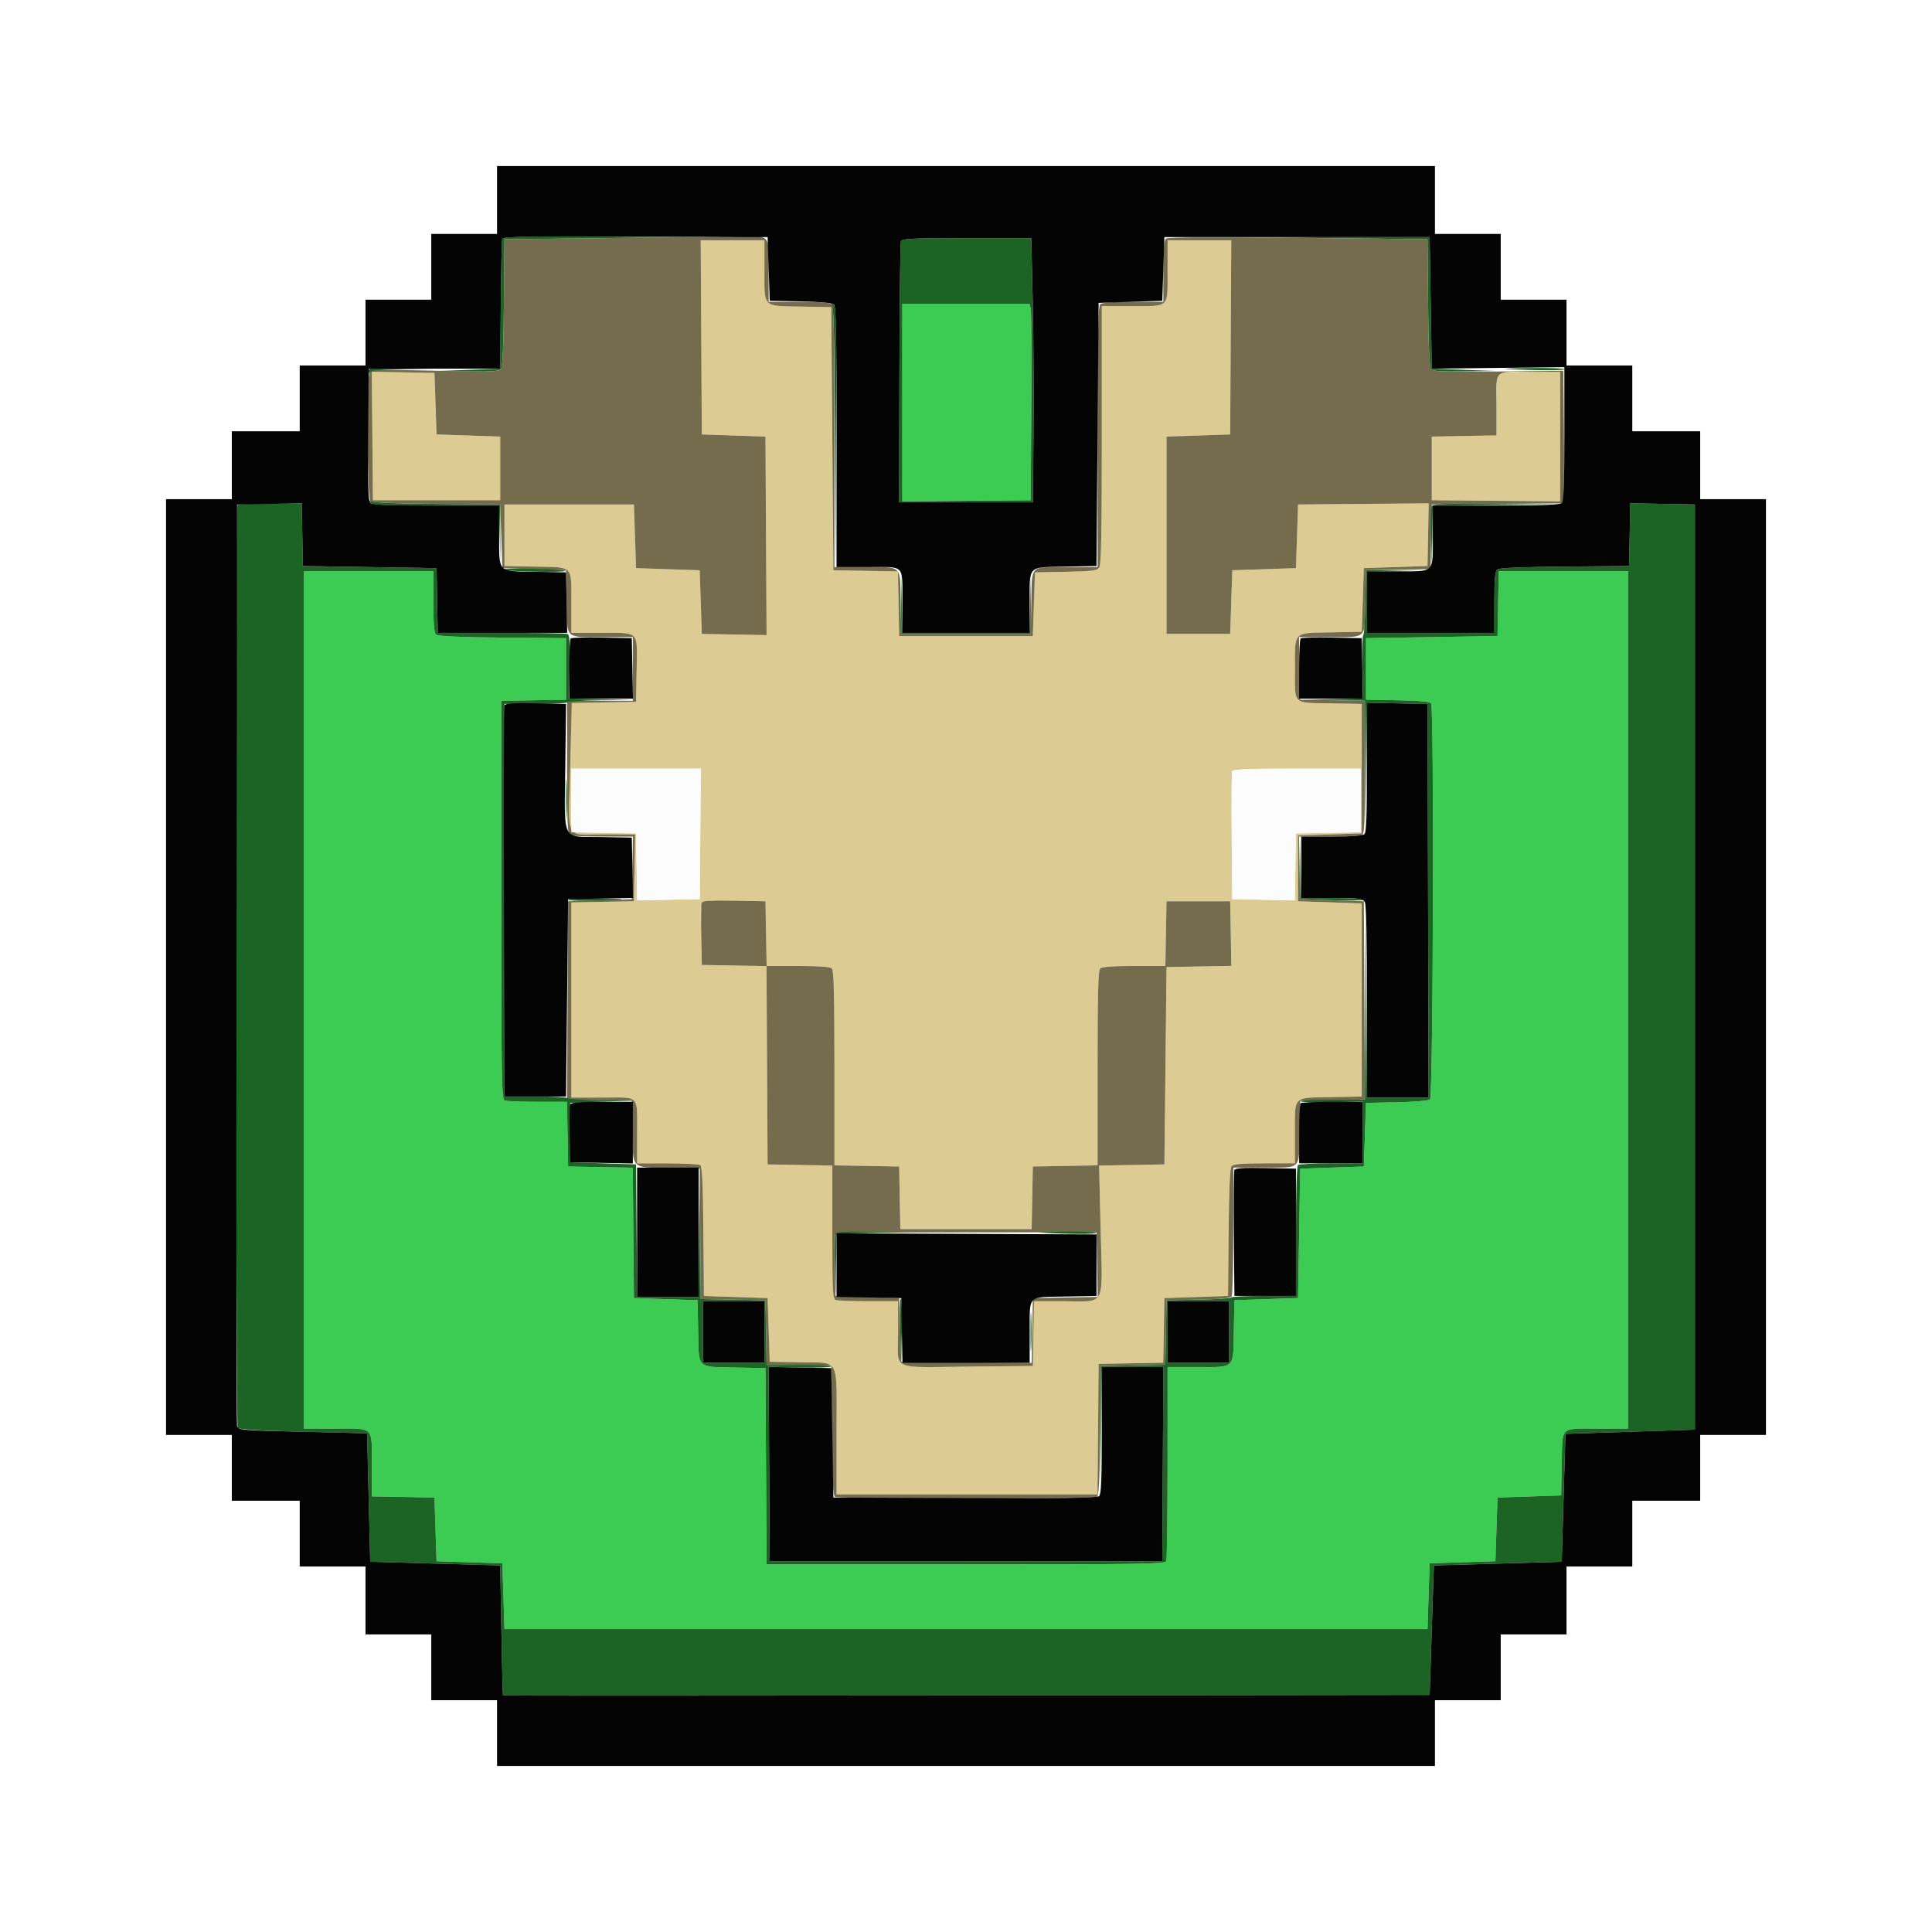
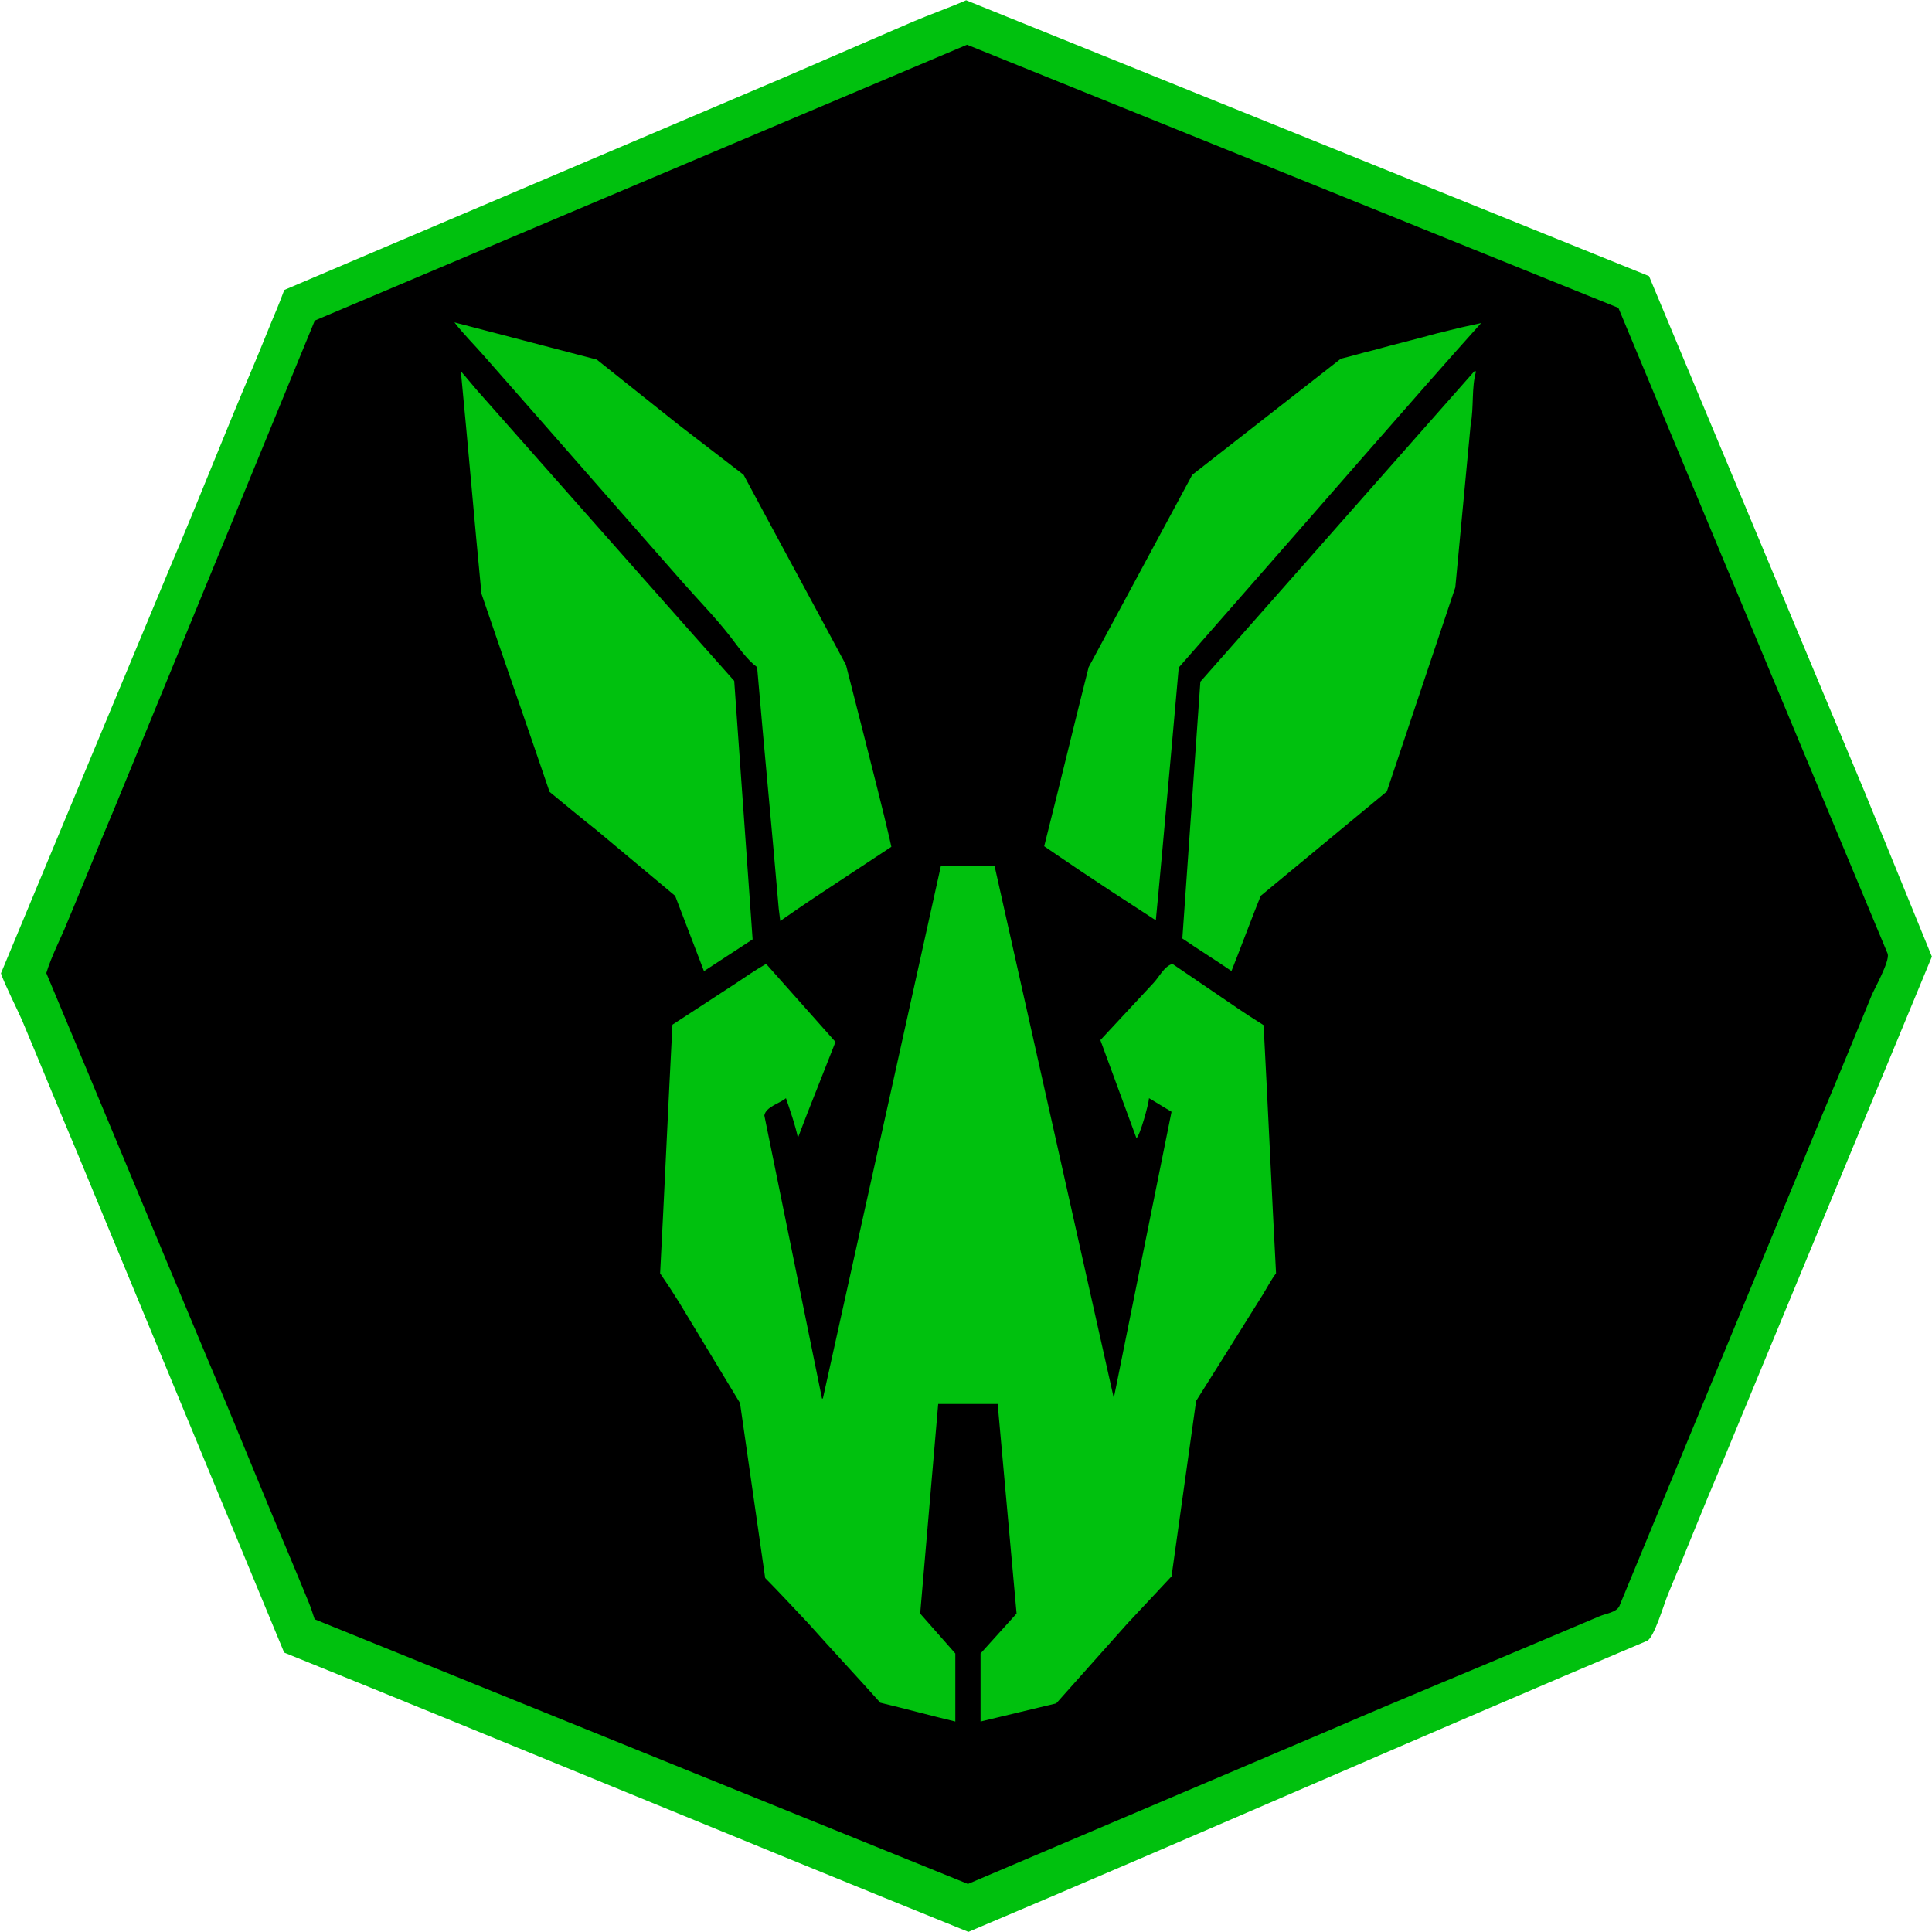
<svg xmlns="http://www.w3.org/2000/svg" width="256" height="256" viewBox="0 0 256 256" fill="none">
-   <path fill-rule="evenodd" clip-rule="evenodd" d="M92.921 44.704L92.994 57.568L97.211 57.708L101.429 57.849L101.502 71L101.575 84.153L97.284 84.075L92.994 83.997L92.853 79.78L92.712 75.562L88.495 75.422L84.277 75.281L84.137 71.064L83.996 66.846H75.421H66.845V70.923V75L70.903 75.078C76.034 75.177 75.702 74.85 75.702 79.814V83.857H79.744C84.786 83.857 84.454 83.501 84.355 88.815L84.277 92.995L80.022 93.072L75.766 93.149L75.559 101.426C75.303 111.683 74.771 110.568 79.918 110.568H84.151L84.074 114.996L83.996 119.424L79.849 119.502L75.702 119.58V132.506V145.432H79.889C84.862 145.432 84.418 144.961 84.418 150.235V154.149L88.425 154.153C90.628 154.155 92.587 154.256 92.778 154.378C93.039 154.543 93.145 156.74 93.2 163.16L93.275 171.721L97.492 171.862L101.71 172.003L101.85 176.22L101.991 180.438L106.049 180.516C111.365 180.618 110.848 179.638 110.848 189.61V198.011H128.135H145.423L145.497 189.365L145.572 180.719L149.853 180.641L154.133 180.563L154.211 176.283L154.288 172.003L158.506 171.862L162.723 171.721L162.798 163.31C162.847 157.677 162.975 154.775 163.183 154.524C163.417 154.243 164.511 154.149 167.537 154.149H171.58V150.106C171.58 145.142 171.248 145.469 176.379 145.37L180.437 145.292V132.499V119.706L176.219 119.565L172.002 119.424V115.066V110.708L176.219 110.568L180.437 110.427V101.851V93.276L176.231 93.198C171.207 93.104 171.59 93.482 171.584 88.62C171.578 83.59 171.288 83.884 176.36 83.791L180.437 83.716L180.577 79.499L180.718 75.281L184.935 75.141L189.153 75L189.231 70.849L189.308 66.697L180.655 66.772L172.002 66.846L171.861 71.064L171.72 75.281L167.503 75.422L163.285 75.562L163.145 79.78L163.004 83.997H158.787H154.569V70.923V57.849L158.787 57.708L163.004 57.568L163.077 44.704L163.15 31.841H158.93H154.71V35.861C154.71 40.882 155.035 40.557 150.014 40.557H145.994V57.655C145.994 70.894 145.914 74.858 145.642 75.223C145.347 75.618 144.642 75.706 141.214 75.768L137.137 75.844L136.996 80.061L136.856 84.278H127.999H119.142L119.065 79.998L118.987 75.718L114.707 75.64L110.426 75.562L110.285 58.13L110.145 40.698L106.068 40.622C100.991 40.529 101.288 40.833 101.288 35.724V31.841H97.068H92.847L92.921 44.704ZM49.338 57.771L49.413 66.284H57.848H66.283V62.066V57.849L62.065 57.708L57.848 57.568L57.707 53.491L57.566 49.414L53.415 49.336L49.264 49.258L49.338 57.771ZM198.478 49.461C198.375 49.563 198.291 51.459 198.291 53.671V57.693L194.003 57.772L189.715 57.849V62.066V66.284L198.22 66.358L206.726 66.433V57.853V49.273H202.696C200.479 49.273 198.581 49.358 198.478 49.461ZM92.787 110.497L92.712 119.143L88.572 119.221L84.432 119.299L84.355 114.863L84.277 110.427L79.99 110.35L75.702 110.272V106.062V101.851H84.282H92.861L92.787 110.497ZM180.296 106.062V110.272L176.008 110.35L171.72 110.427L171.643 114.863L171.566 119.299L167.426 119.221L163.285 119.143L163.211 110.852C163.169 106.292 163.197 102.401 163.272 102.206C163.377 101.932 165.315 101.851 171.852 101.851H180.296V106.062ZM101.506 123.712L101.584 128H105.737C108.593 128 109.997 128.105 110.229 128.337C110.481 128.59 110.567 131.91 110.567 141.545V154.415L114.854 154.493L119.142 154.57L119.22 158.717L119.297 162.865H127.999H136.7L136.778 158.717L136.856 154.57L141.143 154.493L145.431 154.415V141.545C145.431 131.91 145.516 128.59 145.769 128.337C146.001 128.105 147.404 128 150.26 128H154.414L154.492 123.712L154.569 119.424H158.787H163.004L163.082 123.705L163.16 127.985L158.864 128.063L154.569 128.141L154.429 141.215L154.288 154.289L149.962 154.367L145.636 154.444L145.84 162.967C146.092 173.411 146.59 172.424 141.061 172.424H137.011L136.933 176.712L136.856 181L128.561 181.079C117.802 181.181 119.002 181.739 119.002 176.636V172.424H115.088C112.936 172.424 110.975 172.348 110.73 172.254C110.337 172.103 110.285 171.047 110.285 163.264V154.444L105.998 154.366L101.71 154.289L101.637 141.152L101.564 128.015L97.279 127.937L92.994 127.859L92.915 123.936C92.811 118.783 92.363 119.254 97.276 119.346L101.429 119.424L101.506 123.712Z" fill="#DCCC94" />
-   <path fill-rule="evenodd" clip-rule="evenodd" d="M119.565 53.354V66.433L128.07 66.358L136.575 66.284L136.653 53.913C136.696 47.108 136.662 41.257 136.577 40.908L136.424 40.276H127.994H119.565V53.354ZM40.275 132.499V189.294H44.437C49.628 189.294 49.273 188.939 49.273 194.123V198.277L53.42 198.354L57.567 198.432L57.708 202.65L57.848 206.867L62.206 207.008L66.564 207.149L66.705 211.507L66.846 215.865H128H189.153L189.294 211.507L189.435 207.149L193.793 207.008L198.151 206.867L198.291 202.65L198.432 198.432L202.649 198.292L206.867 198.151L206.945 193.946C207.038 188.909 206.634 189.304 211.717 189.299L215.724 189.294V132.499V75.703H207.155H198.587L198.509 79.991L198.432 84.278L189.716 84.419L181 84.56V88.637V92.713L185.205 92.792C188.138 92.846 189.477 92.974 189.629 93.213C190.045 93.867 189.904 145.324 189.486 145.671C189.266 145.853 187.464 146.01 185.057 146.057L181 146.135L180.859 150.353L180.718 154.57L176.501 154.711L172.283 154.851L172.143 163.427L172.002 172.003L167.785 172.143L163.567 172.284L163.489 176.342C163.39 181.472 163.717 181.141 158.753 181.141H154.71V193.77C154.71 200.716 154.634 206.6 154.54 206.844C154.386 207.246 151.783 207.289 127.972 207.289H101.575L101.502 194.285L101.429 181.281L97.371 181.203C92.266 181.104 92.605 181.439 92.509 176.403L92.432 172.284L88.214 172.143L83.997 172.003L83.922 163.364L83.848 154.726L79.564 154.648L75.281 154.57L75.203 150.283L75.125 145.995H71.219C69.071 145.995 67.114 145.918 66.869 145.824C66.468 145.67 66.424 143.068 66.424 119.261V92.869L70.712 92.791L74.999 92.713V88.637V84.56L66.588 84.485C60.955 84.435 58.053 84.308 57.802 84.099C57.521 83.866 57.427 82.772 57.427 79.745V75.703H48.851H40.275V132.499Z" fill="#3CCC54" />
-   <path fill-rule="evenodd" clip-rule="evenodd" d="M79.92 31.555L66.846 31.7L66.771 40.111C66.719 46.091 66.6 48.639 66.363 48.925C66.08 49.266 64.748 49.296 57.621 49.121C50.596 48.949 49.172 48.979 48.966 49.305C48.534 49.987 48.647 66.022 49.086 66.386C49.337 66.595 52.239 66.722 57.872 66.772L66.283 66.846L66.424 71.064L66.565 75.281L70.782 75.422L75 75.562L75.078 79.768C75.171 84.804 74.766 84.409 79.85 84.415L83.856 84.419V88.637V92.854H79.498H75.14V101.681C75.14 109.47 75.192 110.528 75.585 110.678C75.83 110.772 77.794 110.849 79.95 110.849H83.871L83.794 114.996L83.716 119.143L79.498 119.284L75.281 119.424L75.208 132.562L75.135 145.699L79.425 145.777L83.716 145.854L83.793 149.973C83.889 155.009 83.55 154.674 88.655 154.773L92.713 154.852L92.788 163.49L92.862 172.129L97.146 172.207L101.429 172.284L101.507 176.565L101.585 180.845L105.865 180.923L110.145 181L110.22 189.562C110.276 195.981 110.382 198.179 110.642 198.344C111.096 198.632 144.903 198.632 145.357 198.344C145.618 198.179 145.724 195.981 145.779 189.562L145.854 181L150.134 180.923L154.415 180.845L154.493 176.565L154.57 172.284L158.775 172.206C161.708 172.151 163.048 172.024 163.2 171.784C163.32 171.595 163.42 167.676 163.422 163.076L163.427 154.711L167.433 154.707C172.517 154.701 172.112 155.096 172.205 150.06L172.283 145.854L176.574 145.777L180.865 145.699L180.792 132.562L180.718 119.424L176.501 119.284L172.283 119.143L172.205 114.996L172.128 110.849H176.049C178.205 110.849 180.169 110.772 180.414 110.678C180.807 110.528 180.859 109.471 180.859 101.688V92.869L176.571 92.791L172.283 92.714L172.205 88.566L172.128 84.419L176.142 84.415C181.234 84.409 180.828 84.804 180.922 79.768L181 75.562L185.28 75.485L189.56 75.407L189.638 71.127L189.716 66.846L198.357 66.772L206.999 66.697L207.152 66.069C207.237 65.723 207.27 61.771 207.227 57.286L207.148 49.133L198.556 49.226C191.401 49.304 189.909 49.254 189.634 48.922C189.4 48.64 189.281 46.048 189.228 40.111L189.153 31.7L172.002 31.516C160.398 31.391 154.737 31.425 154.5 31.62C154.248 31.828 154.148 33.06 154.148 35.952V39.995H150.127C147.375 39.995 146.001 40.101 145.769 40.332C145.514 40.587 145.432 44.874 145.432 57.905V75.141L141.425 75.145C136.342 75.15 136.747 74.755 136.653 79.792L136.575 83.997H128H119.424L119.346 79.792C119.252 74.755 119.657 75.15 114.574 75.145L110.567 75.141V57.905C110.567 44.874 110.485 40.587 110.23 40.332C109.999 40.101 108.624 39.995 105.872 39.995H101.851V36.082C101.851 30.794 102.309 31.266 97.252 31.345C94.91 31.381 87.111 31.476 79.92 31.555ZM101.289 35.724C101.289 40.833 100.992 40.529 106.069 40.623L110.145 40.698L110.286 58.13L110.427 75.562L114.707 75.64L118.987 75.718L119.065 79.998L119.143 84.279H128H136.856L136.997 80.061L137.138 75.844L141.214 75.768C144.643 75.706 145.348 75.619 145.643 75.223C145.915 74.858 145.994 70.894 145.994 57.655V40.557H150.015C155.035 40.557 154.71 40.882 154.71 35.862V31.841H158.931H163.151L163.078 44.704L163.005 57.568L158.787 57.708L154.57 57.849V70.923V83.997H158.787H163.005L163.145 79.78L163.286 75.562L167.504 75.422L171.721 75.281L171.862 71.064L172.002 66.846L180.656 66.772L189.309 66.697L189.231 70.849L189.153 75L184.936 75.141L180.718 75.281L180.578 79.499L180.437 83.716L176.36 83.791C171.289 83.884 171.579 83.59 171.585 88.62C171.59 93.482 171.207 93.104 176.232 93.198L180.437 93.276V101.852V110.427L176.22 110.568L172.002 110.708V115.066V119.424L176.22 119.565L180.437 119.706V132.499V145.292L176.379 145.37C171.249 145.469 171.58 145.142 171.58 150.106V154.149H167.538C164.511 154.149 163.417 154.243 163.184 154.524C162.975 154.775 162.848 157.677 162.798 163.31L162.724 171.722L158.506 171.862L154.289 172.003L154.211 176.283L154.133 180.564L149.853 180.642L145.573 180.719L145.498 189.365L145.424 198.011H128.136H110.848V189.61C110.848 179.638 111.366 180.618 106.05 180.516L101.992 180.438L101.851 176.22L101.71 172.003L97.493 171.862L93.275 171.722L93.201 163.16C93.145 156.74 93.039 154.543 92.779 154.378C92.588 154.256 90.629 154.155 88.425 154.153L84.419 154.149V150.235C84.419 144.961 84.863 145.432 79.89 145.432H75.703V132.506V119.58L79.85 119.502L83.997 119.424L84.074 114.996L84.152 110.568H79.919C74.772 110.568 75.303 111.683 75.56 101.426L75.766 93.149L80.023 93.072L84.278 92.995L84.356 88.815C84.455 83.501 84.786 83.857 79.745 83.857H75.703V79.814C75.703 74.85 76.034 75.177 70.904 75.078L66.846 75V70.923V66.846H75.421H83.997L84.138 71.064L84.278 75.281L88.496 75.422L92.713 75.562L92.854 79.78L92.994 83.997L97.285 84.075L101.576 84.153L101.502 71.001L101.429 57.849L97.212 57.708L92.994 57.568L92.921 44.704L92.848 31.841H97.068H101.289V35.724ZM57.708 53.491L57.848 57.568L62.066 57.708L66.283 57.849V62.066V66.284H57.848H49.413L49.339 57.771L49.264 49.258L53.416 49.336L57.567 49.414L57.708 53.491ZM206.726 57.853V66.433L198.221 66.358L189.716 66.284V62.066V57.849L194.004 57.772L198.291 57.694V53.671C198.291 48.816 197.833 49.273 202.697 49.273H206.726V57.853ZM92.98 119.642C92.901 119.846 92.873 121.779 92.915 123.936L92.994 127.859L97.279 127.937L101.564 128.015L101.637 141.152L101.71 154.289L105.998 154.367L110.286 154.445V163.264C110.286 171.047 110.338 172.103 110.731 172.254C110.976 172.348 112.937 172.424 115.089 172.424H119.002V176.636C119.002 181.739 117.802 181.181 128.562 181.079L136.856 181L136.934 176.712L137.012 172.424H141.061C146.591 172.424 146.093 173.411 145.841 162.967L145.636 154.445L149.962 154.367L154.289 154.289L154.429 141.215L154.57 128.141L158.865 128.063L163.16 127.985L163.082 123.705L163.005 119.424H158.787H154.57L154.493 123.712L154.415 128H150.261C147.405 128 146.001 128.105 145.769 128.337C145.517 128.59 145.432 131.91 145.432 141.545V154.415L141.144 154.493L136.856 154.57L136.778 158.718L136.701 162.865H128H119.298L119.221 158.718L119.143 154.57L114.855 154.493L110.567 154.415V141.545C110.567 131.91 110.482 128.59 110.23 128.337C109.998 128.105 108.594 128 105.738 128H101.585L101.507 123.712L101.429 119.424L97.276 119.346C94.032 119.286 93.092 119.351 92.98 119.642ZM145.369 167.569L145.447 171.847L141.151 171.925L136.856 172.003L136.779 176.295L136.701 180.587L128.063 180.512L119.424 180.438L119.283 176.22L119.143 172.003L114.925 171.862L110.708 171.722L110.629 167.799C110.586 165.641 110.602 163.743 110.664 163.581C110.742 163.379 116.239 163.287 128.034 163.289L145.291 163.291L145.369 167.569Z" fill="#746C4C" />
-   <path fill-rule="evenodd" clip-rule="evenodd" d="M66.556 31.63C66.484 31.823 66.393 35.777 66.354 40.416L66.283 48.851L62.206 49.004L58.129 49.156L62.101 49.215C65.126 49.259 66.148 49.184 66.385 48.898C66.594 48.647 66.721 45.744 66.771 40.111L66.845 31.7L79.919 31.555L92.994 31.41L79.84 31.344C69.526 31.292 66.659 31.354 66.556 31.63ZM176.079 31.554L189.153 31.7L189.227 40.111C189.277 45.744 189.405 48.647 189.613 48.898C189.852 49.184 190.895 49.259 194.037 49.214L198.15 49.156L193.933 49.003L189.715 48.851L189.575 40.135L189.434 31.419L176.219 31.413L163.004 31.408L176.079 31.554ZM119.378 31.996C119.286 32.236 119.196 40.113 119.177 49.499L119.142 66.565H127.999H136.856L136.944 57.568C136.994 52.619 136.947 44.743 136.842 40.065L136.651 31.559H128.098C120.625 31.559 119.525 31.614 119.378 31.996ZM110.213 40.302C110.481 40.645 110.58 44.783 110.637 58.015L110.711 75.281L110.78 57.953C110.844 41.739 110.816 40.601 110.356 40.24C109.921 39.898 109.904 39.905 110.213 40.302ZM136.577 40.908C136.662 41.256 136.696 47.108 136.653 53.912L136.575 66.284L128.069 66.358L119.564 66.433V53.354V40.276H127.993H136.423L136.577 40.908ZM48.898 48.898C48.794 49.001 48.712 49.222 48.714 49.39C48.717 49.577 48.803 49.561 48.937 49.351C49.09 49.111 50.464 48.981 53.502 48.922L57.848 48.836L53.467 48.773C51.056 48.739 49 48.795 48.898 48.898ZM199.697 48.901C203.464 49.104 207.29 49.115 207.289 48.922C207.288 48.806 205.232 48.735 202.719 48.764C200.206 48.793 198.846 48.855 199.697 48.901ZM48.955 66.495C49.307 66.944 50.075 66.987 57.734 66.987H66.127L66.216 70.853L66.306 74.719L66.294 70.782L66.283 66.846L57.872 66.772C51.723 66.717 49.34 66.603 49.015 66.35C48.621 66.043 48.614 66.059 48.955 66.495ZM31.465 66.893C31.207 67.15 31.235 188.793 31.493 189.192C31.635 189.412 34.353 189.578 40.171 189.72L48.642 189.926L48.848 198.432L49.054 206.939L57.669 207.184L66.283 207.43L66.434 216.005C66.517 220.722 66.612 224.612 66.645 224.652C66.678 224.69 94.319 224.69 128.069 224.652L189.434 224.581L189.715 216.005L189.996 207.43L198.466 207.186L206.935 206.942L207.182 198.469L207.429 189.997L216.004 189.716L224.58 189.435V128.14V66.846L220.3 66.769L216.02 66.691L215.942 70.846L215.864 75L207.312 75.074C201.575 75.124 198.637 75.251 198.385 75.46C198.104 75.694 198.01 76.787 198.01 79.814V83.857H189.575H181.14V79.787V75.718L185.217 75.628L189.294 75.539L185.146 75.55L180.999 75.562L180.922 79.85C180.879 82.208 180.752 84.138 180.641 84.137C180.528 84.137 180.477 86.031 180.527 88.347L180.617 92.557L176.45 92.644L172.283 92.73L176.571 92.792L180.858 92.854L180.925 101.64L180.991 110.427L181.069 101.773L181.148 93.12L185.15 93.198L189.153 93.276L189.225 119.354L189.296 145.432H185.221H181.145L181.069 132.569L180.993 119.705L180.926 132.709L180.858 145.713H176.658C174.347 145.713 172.397 145.808 172.326 145.924C172.254 146.04 174.081 146.097 176.386 146.051L180.577 145.966V150.057V154.148L176.43 154.153C174.149 154.155 172.156 154.25 172.002 154.363C171.825 154.493 171.721 157.754 171.721 163.146V171.721H167.433C165.074 171.721 163.144 171.813 163.145 171.925C163.145 172.037 161.215 172.163 158.857 172.206L154.569 172.284L154.492 176.564L154.414 180.844L150.134 180.923L145.853 181L145.847 189.575L145.84 198.151L145.921 189.646L146.002 181.14H150.078H154.153L154.08 194.004L154.007 206.867H127.999H101.991L101.918 193.99L101.845 181.112L106.039 181.197C108.345 181.243 110.174 181.186 110.102 181.07C110.03 180.954 108.084 180.859 105.778 180.859H101.584L101.506 176.571L101.429 172.284L97.141 172.206L92.853 172.128L92.787 163.49L92.721 154.851L92.642 163.357L92.564 171.862H88.495H84.426L84.352 163.075L84.278 154.289L79.919 154.148L75.561 154.008V150.071V146.135L79.638 145.983L83.715 145.83L79.427 145.772C77.069 145.739 75.14 145.618 75.14 145.502C75.14 145.386 73.274 145.292 70.992 145.292H66.845V119.284V93.276H70.992C73.274 93.276 75.14 93.181 75.14 93.065C75.14 92.949 77.132 92.826 79.568 92.791L83.996 92.729L79.688 92.644L75.381 92.558L75.471 88.35C75.542 85.042 75.481 84.112 75.187 84C74.981 83.921 71.03 83.857 66.408 83.857H58.003L57.925 79.569L57.848 75.281L48.991 75.14L40.134 75L40.056 70.853L39.979 66.705H35.816C33.526 66.705 31.568 66.79 31.465 66.893ZM189.698 67.07C189.621 67.271 189.597 69.201 189.645 71.358L189.733 75.281L189.794 71.138L189.856 66.995L198.361 66.916L206.866 66.838L198.352 66.772C191.584 66.719 189.809 66.78 189.698 67.07ZM66.648 75.477C66.756 75.585 68.706 75.711 70.979 75.758C73.253 75.805 75.024 75.755 74.915 75.647C74.807 75.54 72.857 75.413 70.584 75.366C68.31 75.32 66.539 75.369 66.648 75.477ZM57.426 79.745C57.426 82.772 57.52 83.866 57.801 84.099C58.052 84.308 60.955 84.435 66.588 84.485L74.999 84.559V88.636V92.713L70.711 92.791L66.423 92.869V119.261C66.423 143.068 66.467 145.67 66.868 145.824C67.113 145.918 69.071 145.995 71.219 145.995H75.125L75.203 150.282L75.28 154.57L79.564 154.647L83.847 154.725L83.922 163.364L83.996 172.002L88.214 172.143L92.431 172.284L92.509 176.403C92.604 181.438 92.266 181.104 97.371 181.203L101.429 181.281L101.502 194.285L101.575 207.289H127.972C151.783 207.289 154.385 207.245 154.539 206.844C154.633 206.599 154.71 200.716 154.71 193.77V181.14H158.752C163.716 181.14 163.39 181.472 163.489 176.342L163.567 172.284L167.784 172.143L172.002 172.002L172.142 163.427L172.283 154.851L176.5 154.711L180.718 154.57L180.858 150.353L180.999 146.135L185.057 146.057C187.463 146.01 189.265 145.853 189.485 145.671C189.904 145.324 190.044 93.867 189.629 93.213C189.477 92.973 188.137 92.846 185.205 92.791L180.999 92.713V88.636V84.559L189.715 84.419L198.431 84.278L198.509 79.99L198.587 75.703H207.155H215.723V132.498V189.294L211.717 189.298C206.633 189.304 207.038 188.909 206.944 193.945L206.866 198.151L202.649 198.292L198.431 198.432L198.291 202.65L198.15 206.867L193.792 207.008L189.434 207.148L189.293 211.506L189.153 215.865H127.999H66.845L66.705 211.506L66.564 207.148L62.206 207.008L57.848 206.867L57.707 202.65L57.567 198.432L53.419 198.354L49.272 198.277V194.123C49.272 188.939 49.627 189.294 44.436 189.294H40.275V132.498V75.703H48.85H57.426V79.745ZM119.411 79.78L119.423 83.997H127.999H136.575L136.586 79.92L136.597 75.843L136.508 79.85L136.419 83.857H127.999H119.579L119.49 79.709L119.4 75.562L119.411 79.78ZM74.971 105.928C74.972 108.248 75.014 109.16 75.068 107.954C75.121 106.749 75.12 104.851 75.067 103.737C75.014 102.622 74.97 103.609 74.971 105.928ZM172.271 114.926L172.283 119.143L176.545 119.284C178.888 119.361 180.747 119.329 180.675 119.213C180.603 119.097 178.72 119.002 176.491 119.002H172.438L172.349 114.855L172.259 110.708L172.271 114.926ZM75.323 119.213C75.251 119.329 76.477 119.39 78.048 119.35C83.216 119.215 83.779 119.107 79.585 119.054C77.313 119.026 75.395 119.097 75.323 119.213ZM110.69 163.511C110.613 163.712 110.589 165.641 110.637 167.798L110.725 171.721L110.786 167.581L110.848 163.442L115.136 163.356L119.423 163.271L115.126 163.208C111.819 163.16 110.798 163.229 110.69 163.511ZM137.98 163.335C141.348 163.538 145.369 163.551 145.248 163.357C145.176 163.241 143.195 163.169 140.846 163.198C138.496 163.227 137.207 163.288 137.98 163.335ZM119.282 176.163L119.421 180.437L119.501 176.382C119.544 174.153 119.482 172.229 119.361 172.108C119.241 171.987 119.205 173.812 119.282 176.163ZM101.288 176.501V180.578H97.211H93.134V176.501V172.424H97.211H101.288V176.501ZM136.547 176.501C136.547 178.821 136.59 179.732 136.644 178.527C136.696 177.321 136.696 175.424 136.643 174.309C136.589 173.195 136.546 174.182 136.547 176.501ZM162.864 176.501V180.578H158.787H154.71V176.501V172.424H158.787H162.864V176.501Z" fill="#1C6424" />
-   <path fill-rule="evenodd" clip-rule="evenodd" d="M75.703 106.062V110.272L79.991 110.35L84.279 110.427L84.356 114.863L84.433 119.299L88.574 119.221L92.714 119.143L92.788 110.497L92.863 101.852H84.283H75.703V106.062ZM163.273 102.207C163.199 102.401 163.171 106.292 163.212 110.852L163.287 119.143L167.427 119.221L171.567 119.299L171.644 114.863L171.722 110.427L176.009 110.35L180.297 110.272V106.062V101.852H171.853C165.317 101.852 163.379 101.932 163.273 102.207Z" fill="#FCFCFC" />
-   <path fill-rule="evenodd" clip-rule="evenodd" d="M65.862 26.499V30.997H61.504H57.146V35.355V39.714H52.788H48.43V44.072V48.43H44.072H39.714V52.788V57.146H35.215H30.716V61.645V66.143H26.358H22V128.141V190.138H26.358H30.716V194.496V198.854H35.215H39.714V203.212V207.57H44.072H48.43V212.069V216.568H52.788H57.146V220.926V225.284H61.504H65.862V229.642V234H128H190.138V229.642V225.284H194.496H198.854V220.926V216.568H203.212H207.57V212.069V207.57H211.928H216.286V203.212V198.854H220.785H225.284V194.496V190.138H229.642H234V128.141V66.143H229.642H225.284V61.645V57.146H220.785H216.286V52.788V48.43H211.928H207.57V44.072V39.714H203.212H198.854V35.355V30.997H194.496H190.138V26.499V22H128H65.862V26.499ZM101.851 35.637L101.992 39.854L106.05 39.932C108.456 39.979 110.258 40.136 110.478 40.318C110.778 40.567 110.849 43.945 110.849 57.883V75.141H115.036C120.009 75.141 119.565 74.67 119.565 79.944V83.857H128H136.435V79.814C136.435 74.85 136.103 75.177 141.234 75.078L145.292 75L145.432 57.568L145.573 40.135L149.79 39.995L154.008 39.854L154.149 35.637L154.289 31.419H171.862H189.435L189.576 40.135L189.716 48.852L198.503 48.75L207.289 48.65V57.48C207.289 63.975 207.2 66.401 206.952 66.649C206.704 66.897 204.378 66.987 198.236 66.987H189.857V71.007C189.857 76.028 190.182 75.703 185.161 75.703H181.141V79.78V83.857H189.576H198.011V79.814C198.011 76.787 198.105 75.694 198.386 75.46C198.638 75.252 201.576 75.124 207.313 75.075L215.865 75L215.943 70.846L216.021 66.691L220.301 66.769L224.581 66.846V128.141V189.435L216.005 189.716L207.43 189.997L207.183 198.47L206.936 206.942L198.467 207.186L189.997 207.43L189.716 216.005L189.435 224.581L128.07 224.652C94.32 224.691 66.679 224.691 66.646 224.652C66.613 224.613 66.518 220.722 66.435 216.005L66.284 207.43L57.67 207.184L49.055 206.939L48.849 198.432L48.643 189.924L40.099 189.718C31.688 189.514 31.552 189.501 31.41 188.911C31.331 188.58 31.3 160.981 31.343 127.578L31.419 66.846L35.699 66.769L39.979 66.691L40.057 70.846L40.135 75L48.992 75.141L57.849 75.281L57.926 79.569L58.004 83.857H66.58H75.156L75.078 79.85L75 75.844L70.923 75.768C65.847 75.675 66.143 75.979 66.143 70.87V66.987H57.743C50.972 66.987 49.28 66.912 49.022 66.602C48.795 66.327 48.724 63.706 48.777 57.534L48.852 48.852H57.568H66.284L66.355 40.416C66.394 35.777 66.486 31.823 66.558 31.628C66.662 31.348 70.34 31.289 84.201 31.347L101.711 31.419L101.851 35.637ZM136.843 40.065C136.948 44.743 136.995 52.619 136.945 57.568L136.857 66.565H128H119.143L119.178 49.499C119.197 40.113 119.287 32.237 119.379 31.996C119.526 31.614 120.626 31.56 128.099 31.56H136.652L136.843 40.065ZM75.617 84.599C75.51 84.707 75.422 86.544 75.422 88.684V92.573H79.647H83.872L83.794 88.566L83.716 84.56L79.764 84.482C77.59 84.439 75.724 84.492 75.617 84.599ZM172.338 84.599C172.231 84.707 172.143 86.544 172.143 88.684V92.573H176.368H180.594L180.516 88.566L180.438 84.56L176.485 84.482C174.312 84.439 172.445 84.492 172.338 84.599ZM66.838 93.479C66.763 93.677 66.734 105.415 66.774 119.565L66.846 145.292H70.923H75L75.141 132.217L75.281 119.143L79.577 119.066L83.872 118.988L83.794 114.989L83.716 110.989L79.575 110.911C74.315 110.813 74.786 111.765 74.905 101.472L75 93.276L70.988 93.198C67.932 93.138 66.942 93.206 66.838 93.479ZM181.141 101.647C181.141 107.904 181.051 110.264 180.803 110.511C180.572 110.743 179.198 110.849 176.445 110.849H172.424V114.926V119.003H176.491C180.225 119.003 180.582 119.048 180.85 119.547C181.038 119.898 181.141 124.565 181.141 132.762V145.432H185.219H189.297L189.226 119.354L189.154 93.276L185.147 93.198L181.141 93.12V101.647ZM75.545 146.361C75.467 146.563 75.44 148.366 75.483 150.368L75.562 154.008L79.71 154.086L83.857 154.163V150.079V145.995H79.771C76.674 145.995 75.652 146.083 75.545 146.361ZM172.331 146.182C172.228 146.285 172.143 148.12 172.143 150.259V154.149H176.361H180.578V150.072V145.995H176.548C174.331 145.995 172.434 146.079 172.331 146.182ZM84.419 163.286V171.862H88.496H92.573V163.286V154.711H88.496H84.419V163.286ZM163.557 155.058C163.481 155.258 163.452 159.089 163.493 163.571L163.568 171.721H167.645H171.721V163.286V154.851L167.709 154.773C164.635 154.714 163.664 154.78 163.557 155.058ZM110.849 167.635V171.847L115.137 171.925L119.424 172.003L119.502 176.29L119.58 180.578H128.007H136.435L136.439 176.572C136.445 171.488 136.05 171.893 141.086 171.8L145.292 171.721V167.645V163.568L128.07 163.495L110.849 163.423V167.635ZM93.135 176.501V180.578H97.212H101.289V176.501V172.424H97.212H93.135V176.501ZM154.711 176.501V180.578H158.788H162.865V176.501V172.424H158.788H154.711V176.501ZM101.919 193.996L101.992 206.867H128H154.008L154.081 194.004L154.154 181.141H150.074H145.995V189.541C145.995 196.286 145.919 198.004 145.612 198.259C145.334 198.49 140.447 198.557 127.828 198.505L110.427 198.432L110.286 189.857L110.146 181.281L105.996 181.203L101.846 181.126L101.919 193.996Z" fill="#040404" />
+   <path fill-rule="evenodd" clip-rule="evenodd" d="M40.636 39.592C41.41 39.497 42.047 39.019 42.666 38.751C44.324 38.032 45.989 37.397 47.56 36.707C52.773 34.416 58.072 32.459 63.198 30.214C65.768 29.088 68.268 28.333 70.838 27.209C82.002 22.324 93.481 18.06 104.74 13.142C109.869 10.9 115.152 8.916 120.378 6.649C122.152 5.879 123.996 5.154 125.869 4.365C126.482 4.106 127.234 3.567 127.898 3.403C128.69 3.207 132.615 5.123 133.389 5.447C138.802 7.71 144.319 9.547 149.624 11.819C153.516 13.485 157.412 14.632 161.323 16.267C173.266 21.263 185.67 25.701 197.612 30.695C202.119 32.58 206.697 34.105 211.1 35.985C212.235 36.469 213.393 36.87 214.444 37.308C215.04 37.557 215.759 37.53 216.233 37.909C216.812 38.371 217.426 40.804 217.786 41.636C218.977 44.391 220.136 47.212 221.366 50.052C225.73 60.121 229.876 70.308 234.259 80.471C238.636 90.617 242.846 100.891 247.271 111.129C248.704 114.446 250.107 117.822 251.569 121.228C252.121 122.518 253.132 124.066 253.478 125.437C253.702 126.321 252.667 127.685 252.404 128.323C251.382 130.801 250.541 133.282 249.539 135.657C248.781 137.452 248.373 139.142 247.629 140.946C244.5 148.534 241.566 156.444 238.438 164.031C233.547 175.893 229.319 187.974 224.47 199.74C222.991 203.331 221.761 206.953 220.293 210.44C219.802 211.605 219.542 213.433 218.86 214.408C218.478 214.953 217.243 215.09 216.593 215.37C215.084 216.016 213.525 216.614 211.936 217.293C206.398 219.66 200.712 221.814 195.105 224.266C183.586 229.304 171.647 233.894 160.129 238.935C156.888 240.352 153.701 241.365 150.459 242.782C145.614 244.9 140.596 246.761 135.657 248.914C133.689 249.772 131.629 250.541 129.569 251.439C128.961 251.703 128.427 252.152 127.659 252.28C126.514 251.309 123.265 250.55 121.69 249.875C117.318 248.002 112.787 246.377 108.321 244.465C92.463 237.68 76.073 231.643 60.215 224.868C55.359 222.793 50.412 221.007 45.651 218.976C44.031 218.285 42.413 217.707 40.876 217.053C40.319 216.816 39.75 216.802 39.324 216.452C38.972 216.043 38.968 215.565 38.727 215.008C37.92 213.143 37.185 211.193 36.34 209.238C33.848 203.471 31.585 197.542 29.058 191.684C22.823 177.229 17.179 162.466 10.913 147.92C8.957 143.379 7.172 138.725 5.183 134.093C4.52 132.549 2.791 129.59 2.676 127.842C3.132 127.319 3.208 126.616 3.512 125.918C4.136 124.483 4.755 122.994 5.422 121.469C7.901 115.797 10.307 110.042 12.823 104.276C19.4 89.206 25.825 74.007 32.4 58.829C34.342 54.347 36.276 49.813 38.249 45.243C38.882 43.778 40.465 41.228 40.636 39.592Z" fill="black" />
+   <path fill-rule="evenodd" clip-rule="evenodd" d="M128.018 0.035L218.502 36.585C228.051 59.427 237.601 82.271 247.151 105.117C250.095 112.33 253.04 119.544 255.986 126.758C246.675 149.239 237.364 171.722 228.052 194.207C225.624 199.918 223.366 205.643 221.009 211.28C220.481 212.542 219.217 216.912 218.264 217.412C188.185 230.115 158.4 243.281 128.321 255.985C98.203 243.802 67.771 231.157 37.652 218.975C28.461 196.774 19.27 174.572 10.077 152.368C7.672 146.699 5.346 140.94 2.914 135.174C2.455 134.086 0.485 130.164 0.125 128.971C7.605 110.979 15.251 92.691 22.73 74.699C26.419 66.04 29.826 57.295 33.474 48.729C34.599 46.087 35.613 43.464 36.697 40.914C37.053 40.077 37.069 39.976 37.667 38.423C59.67 29.086 81.902 19.592 103.904 10.255C109.619 7.789 115.307 5.316 120.933 2.89C122.759 2.103 126.273 0.817 128.018 0.035ZM128.136 5.926C99.331 18.109 70.522 30.292 41.711 42.477C32.838 64.076 23.965 85.678 15.091 107.281C12.877 112.5 10.767 117.831 8.525 123.152C8.135 124.078 6.769 126.845 6.134 128.936C13.296 146.007 20.463 163.31 27.625 180.381C31.218 188.817 34.58 197.288 38.13 205.63C39.083 207.87 39.972 210.083 40.875 212.243C41.223 213.073 41.45 213.851 41.693 214.564C70.419 226.186 99.53 238.013 128.256 249.634C144.37 242.781 160.485 235.928 176.602 229.075C185.925 225.045 195.275 221.227 204.536 217.293C207.04 216.228 209.516 215.194 211.936 214.166C212.805 213.797 214.143 213.659 214.563 212.843C223.516 191.164 232.469 169.483 241.422 147.799C243.629 142.568 245.799 137.275 247.987 131.928C248.366 131.002 250.398 127.431 250.136 126.398C238.24 97.866 226.343 69.331 214.444 40.794C185.677 29.173 156.908 17.55 128.136 5.926ZM60.213 42.717L79.074 47.646L89.937 56.303L98.532 62.916C102.431 70.209 108.195 80.808 112.094 88.101C112.112 88.124 116.813 106.61 117.16 108.144C117.528 109.765 117.716 110.353 118.109 112.21C114.766 114.414 111.424 116.619 108.081 118.824C106.637 119.79 104.903 120.971 103.388 122.032C103.388 121.992 103.185 120.443 103.185 120.402C102.23 109.222 101.277 99.585 100.322 88.405C98.946 87.394 97.791 85.669 96.741 84.317C94.792 81.808 92.533 79.511 90.414 77.103C84.197 70.041 78.389 63.406 72.269 56.423C69.543 53.313 65.877 49.151 64.032 47.045C62.852 45.697 61.406 44.259 60.213 42.717ZM196.258 42.809C187.768 52.268 178.754 62.741 156.188 88.454C156.677 82.974 153.87 114.721 153.151 121.948C143.525 115.72 141.167 114.034 138.361 112.131C140.35 104.276 142.263 96.26 144.252 88.405C148.827 79.91 153.403 71.414 157.98 62.916C164.545 57.787 171.111 52.657 177.677 47.527C179.07 47.206 180.64 46.712 182.033 46.391C184.897 45.59 187.585 44.962 190.45 44.16C191.359 43.986 192.079 43.689 196.258 42.809ZM61.063 49.191C61.881 50.11 62.713 51.156 63.437 51.975C72.867 62.645 94.215 86.79 97.287 90.222C98.043 101.001 98.97 113.695 99.726 124.473C97.578 125.877 95.429 127.28 93.28 128.682C92.007 125.356 90.733 122.03 89.46 118.703L78.955 109.926C77.728 108.982 73.975 105.88 72.819 104.925C69.874 96.269 66.739 87.321 63.795 78.666C62.84 68.848 62.018 59.009 61.063 49.191ZM195.343 49.21H195.583C194.957 51.392 195.316 53.895 194.866 56.303C194.19 63.477 193.514 70.65 192.837 77.825C189.814 86.841 186.79 95.858 183.764 104.877C178.194 109.485 172.623 114.094 167.052 118.703C166.15 120.906 163.981 126.683 163.176 128.666C161.067 127.223 158.776 125.796 156.667 124.354C157.463 113.013 158.258 101.671 159.054 90.329C171.149 76.624 183.245 62.918 195.343 49.21ZM129.927 228.113V219.095C131.519 217.333 133.111 215.57 134.702 213.806C133.867 204.548 133.031 195.291 132.196 186.032H124.316C123.521 195.289 122.726 204.546 121.929 213.806C123.481 215.568 125.033 217.331 126.585 219.095V228.113C123.243 227.311 119.986 226.42 116.643 225.619C113.5 222.093 110.27 218.654 107.127 215.129C105.719 213.636 103.042 210.753 101.39 209.098C100.316 201.645 99.129 193.366 98.055 185.913C95.389 181.504 92.723 177.095 90.057 172.687C89.157 171.241 88.599 170.378 87.47 168.727C88.027 158.108 88.545 146.395 89.102 135.776C91.927 133.933 94.752 132.089 97.577 130.246C98.756 129.455 100.051 128.557 101.517 127.72L110.708 138.061C109.475 141.186 108.241 144.312 107.008 147.438C106.647 148.345 106.354 149.152 105.728 150.777C105.439 149.251 104.583 146.81 104.143 145.514C103.373 146.191 101.493 146.632 101.278 147.799L108.918 185.311H109.037C114.249 161.789 119.462 138.264 124.674 114.736H131.838V114.976C137.089 138.419 142.342 161.864 147.595 185.311V185.191C150.14 172.567 152.687 159.943 155.234 147.318C154.24 146.717 153.245 146.116 152.25 145.514C152.204 146.358 151.009 150.607 150.579 150.805C148.987 146.477 147.396 142.148 145.804 137.82C148.152 135.296 150.5 132.771 152.847 130.246C153.568 129.494 154.26 128.031 155.354 127.72C158.298 129.724 161.242 131.728 164.187 133.732C165.541 134.641 165.099 134.344 167.433 135.837C167.991 146.337 168.525 158.22 169.082 168.719C168.402 169.622 167.891 170.64 167.291 171.605C164.812 175.586 159.013 184.819 158.492 185.632C157.417 193.286 156.308 201.223 155.234 208.877C153.285 210.96 151.335 213.044 149.385 215.129C146.242 218.654 143.099 222.181 139.955 225.709C136.613 226.51 133.27 227.311 129.927 228.113Z" fill="#00C10E" />
</svg>
